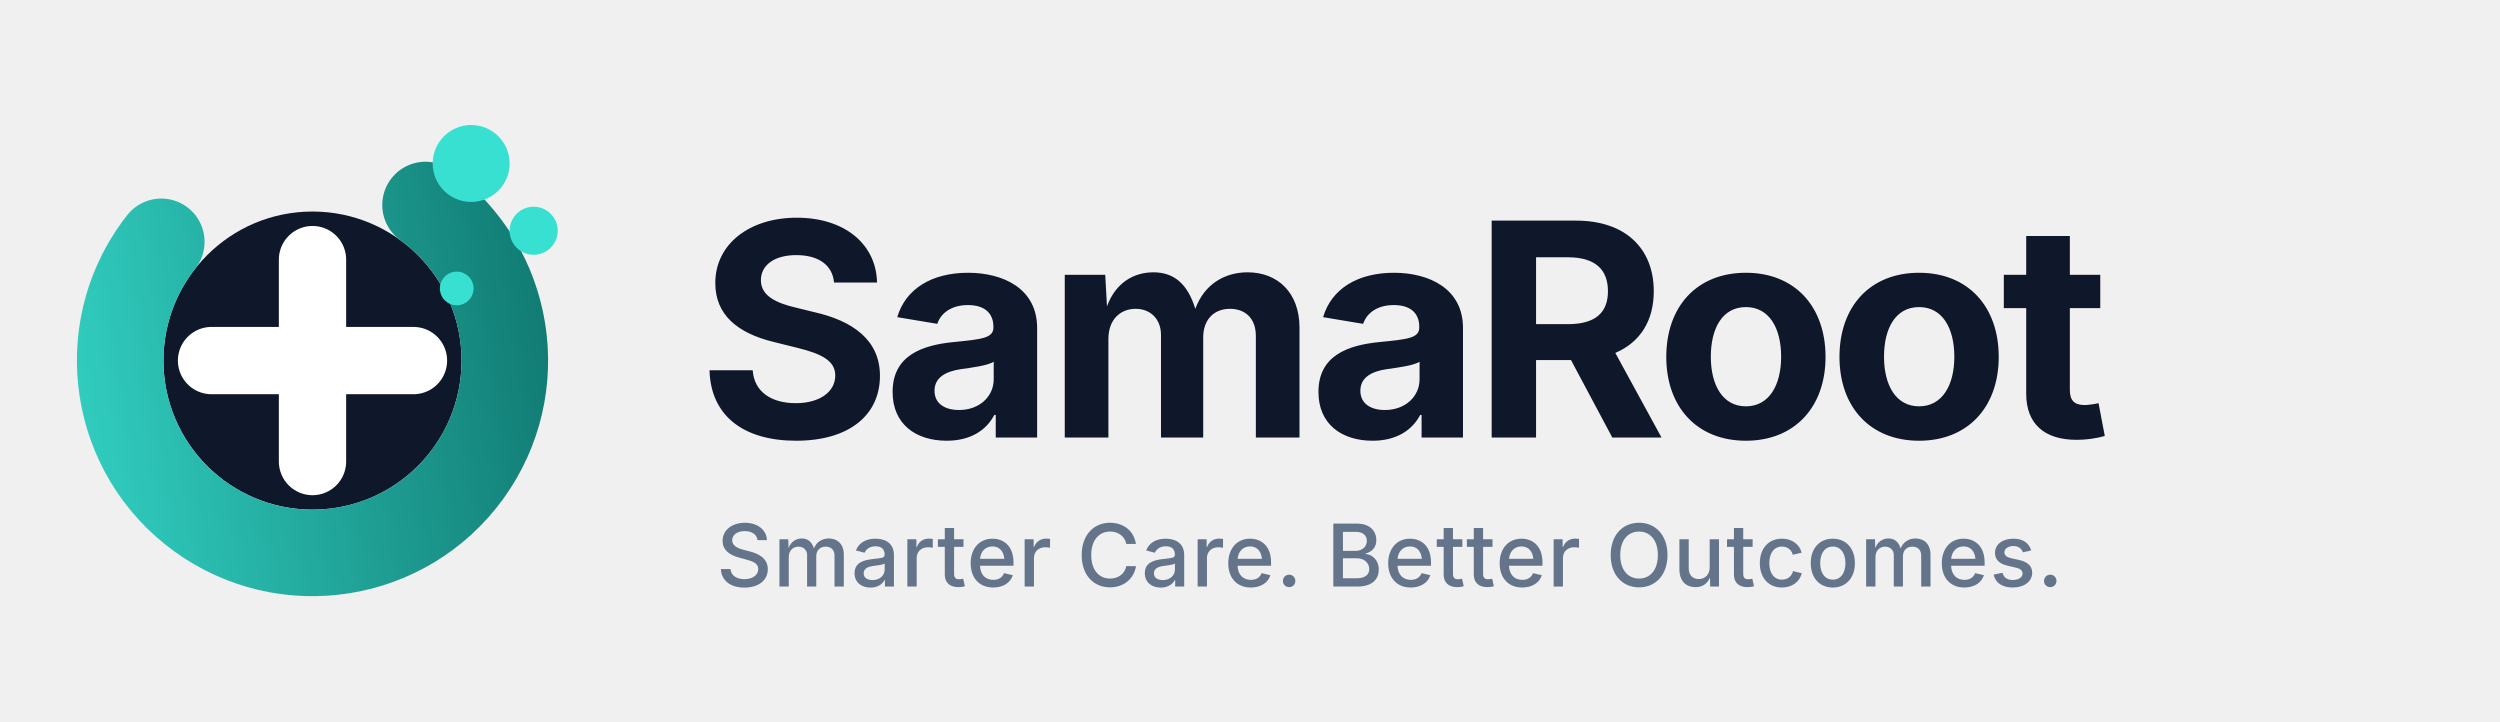
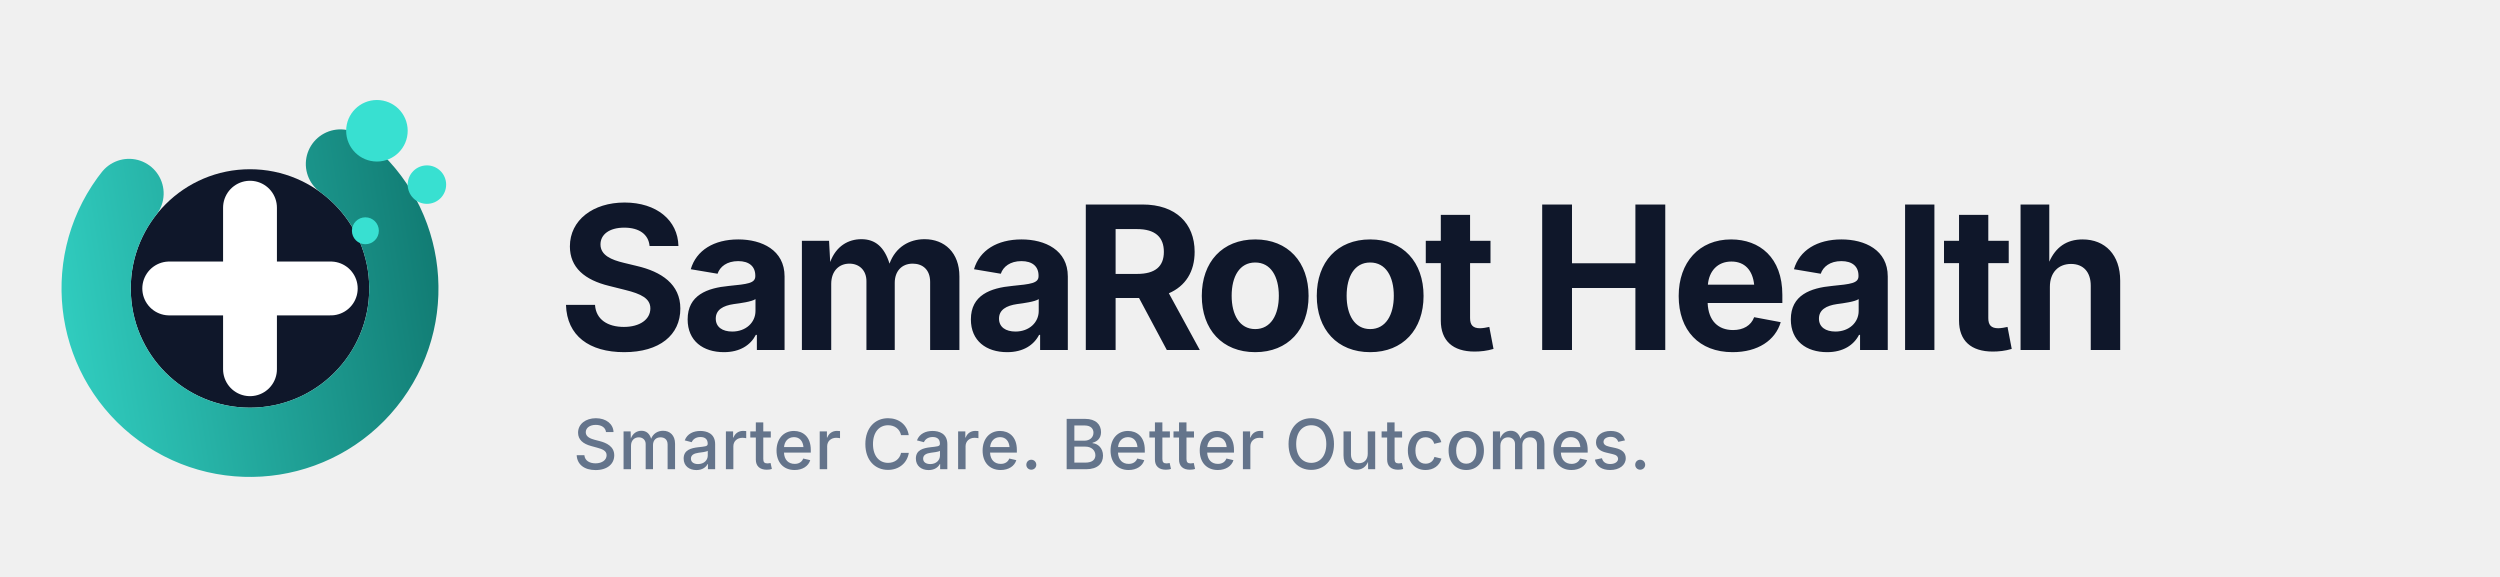
- <svg xmlns="http://www.w3.org/2000/svg" viewBox="0 0 520 150" role="img" aria-label="SamaRoot">
+ <svg xmlns="http://www.w3.org/2000/svg" viewBox="0 0 650 150" role="img" aria-label="SamaRoot Health">
  <defs>
    <linearGradient id="g" x1="18" y1="18" x2="110" y2="110" gradientUnits="userSpaceOnUse">
      <stop offset="0" stop-color="#38E0D1" />
      <stop offset="1" stop-color="#0F766E" />
    </linearGradient>
  </defs>
  <circle cx="65" cy="75" r="31" fill="#0F172A" />
  <circle cx="65" cy="75" r="40" fill="none" stroke="url(#g)" stroke-width="18" stroke-linecap="round" stroke-dasharray="190 80" transform="rotate(-54 65 75)" />
  <path d="M65 54v42M44 75h42" stroke="#FFFFFF" stroke-width="14" stroke-linecap="round" />
  <circle cx="98" cy="34" r="8" fill="#38E0D1" />
  <circle cx="111" cy="48" r="5" fill="#38E0D1" />
  <circle cx="95" cy="60" r="3.5" fill="#38E0D1" />
-   <text x="145" y="91" font-family="Inter, ui-sans-serif, system-ui, -apple-system, BlinkMacSystemFont, 'Segoe UI', sans-serif" font-size="62" font-weight="750" letter-spacing="-2" fill="#0F172A">SamaRoot</text>
-   <text x="149" y="122" font-family="Inter, ui-sans-serif, system-ui, -apple-system, BlinkMacSystemFont, 'Segoe UI', sans-serif" font-size="18" font-weight="500" letter-spacing=".2" fill="#64748B">Smarter Care. Better Outcomes.</text>
+   <text x="145" y="91" font-family="Inter, ui-sans-serif, system-ui, sans-serif" font-size="52" font-weight="750" letter-spacing="-2" fill="#0F172A">SamaRoot Health</text>
+   <text x="149" y="122" font-family="Inter, ui-sans-serif, system-ui, sans-serif" font-size="18" font-weight="500" letter-spacing=".2" fill="#64748B">Smarter Care. Better Outcomes.</text>
</svg>
